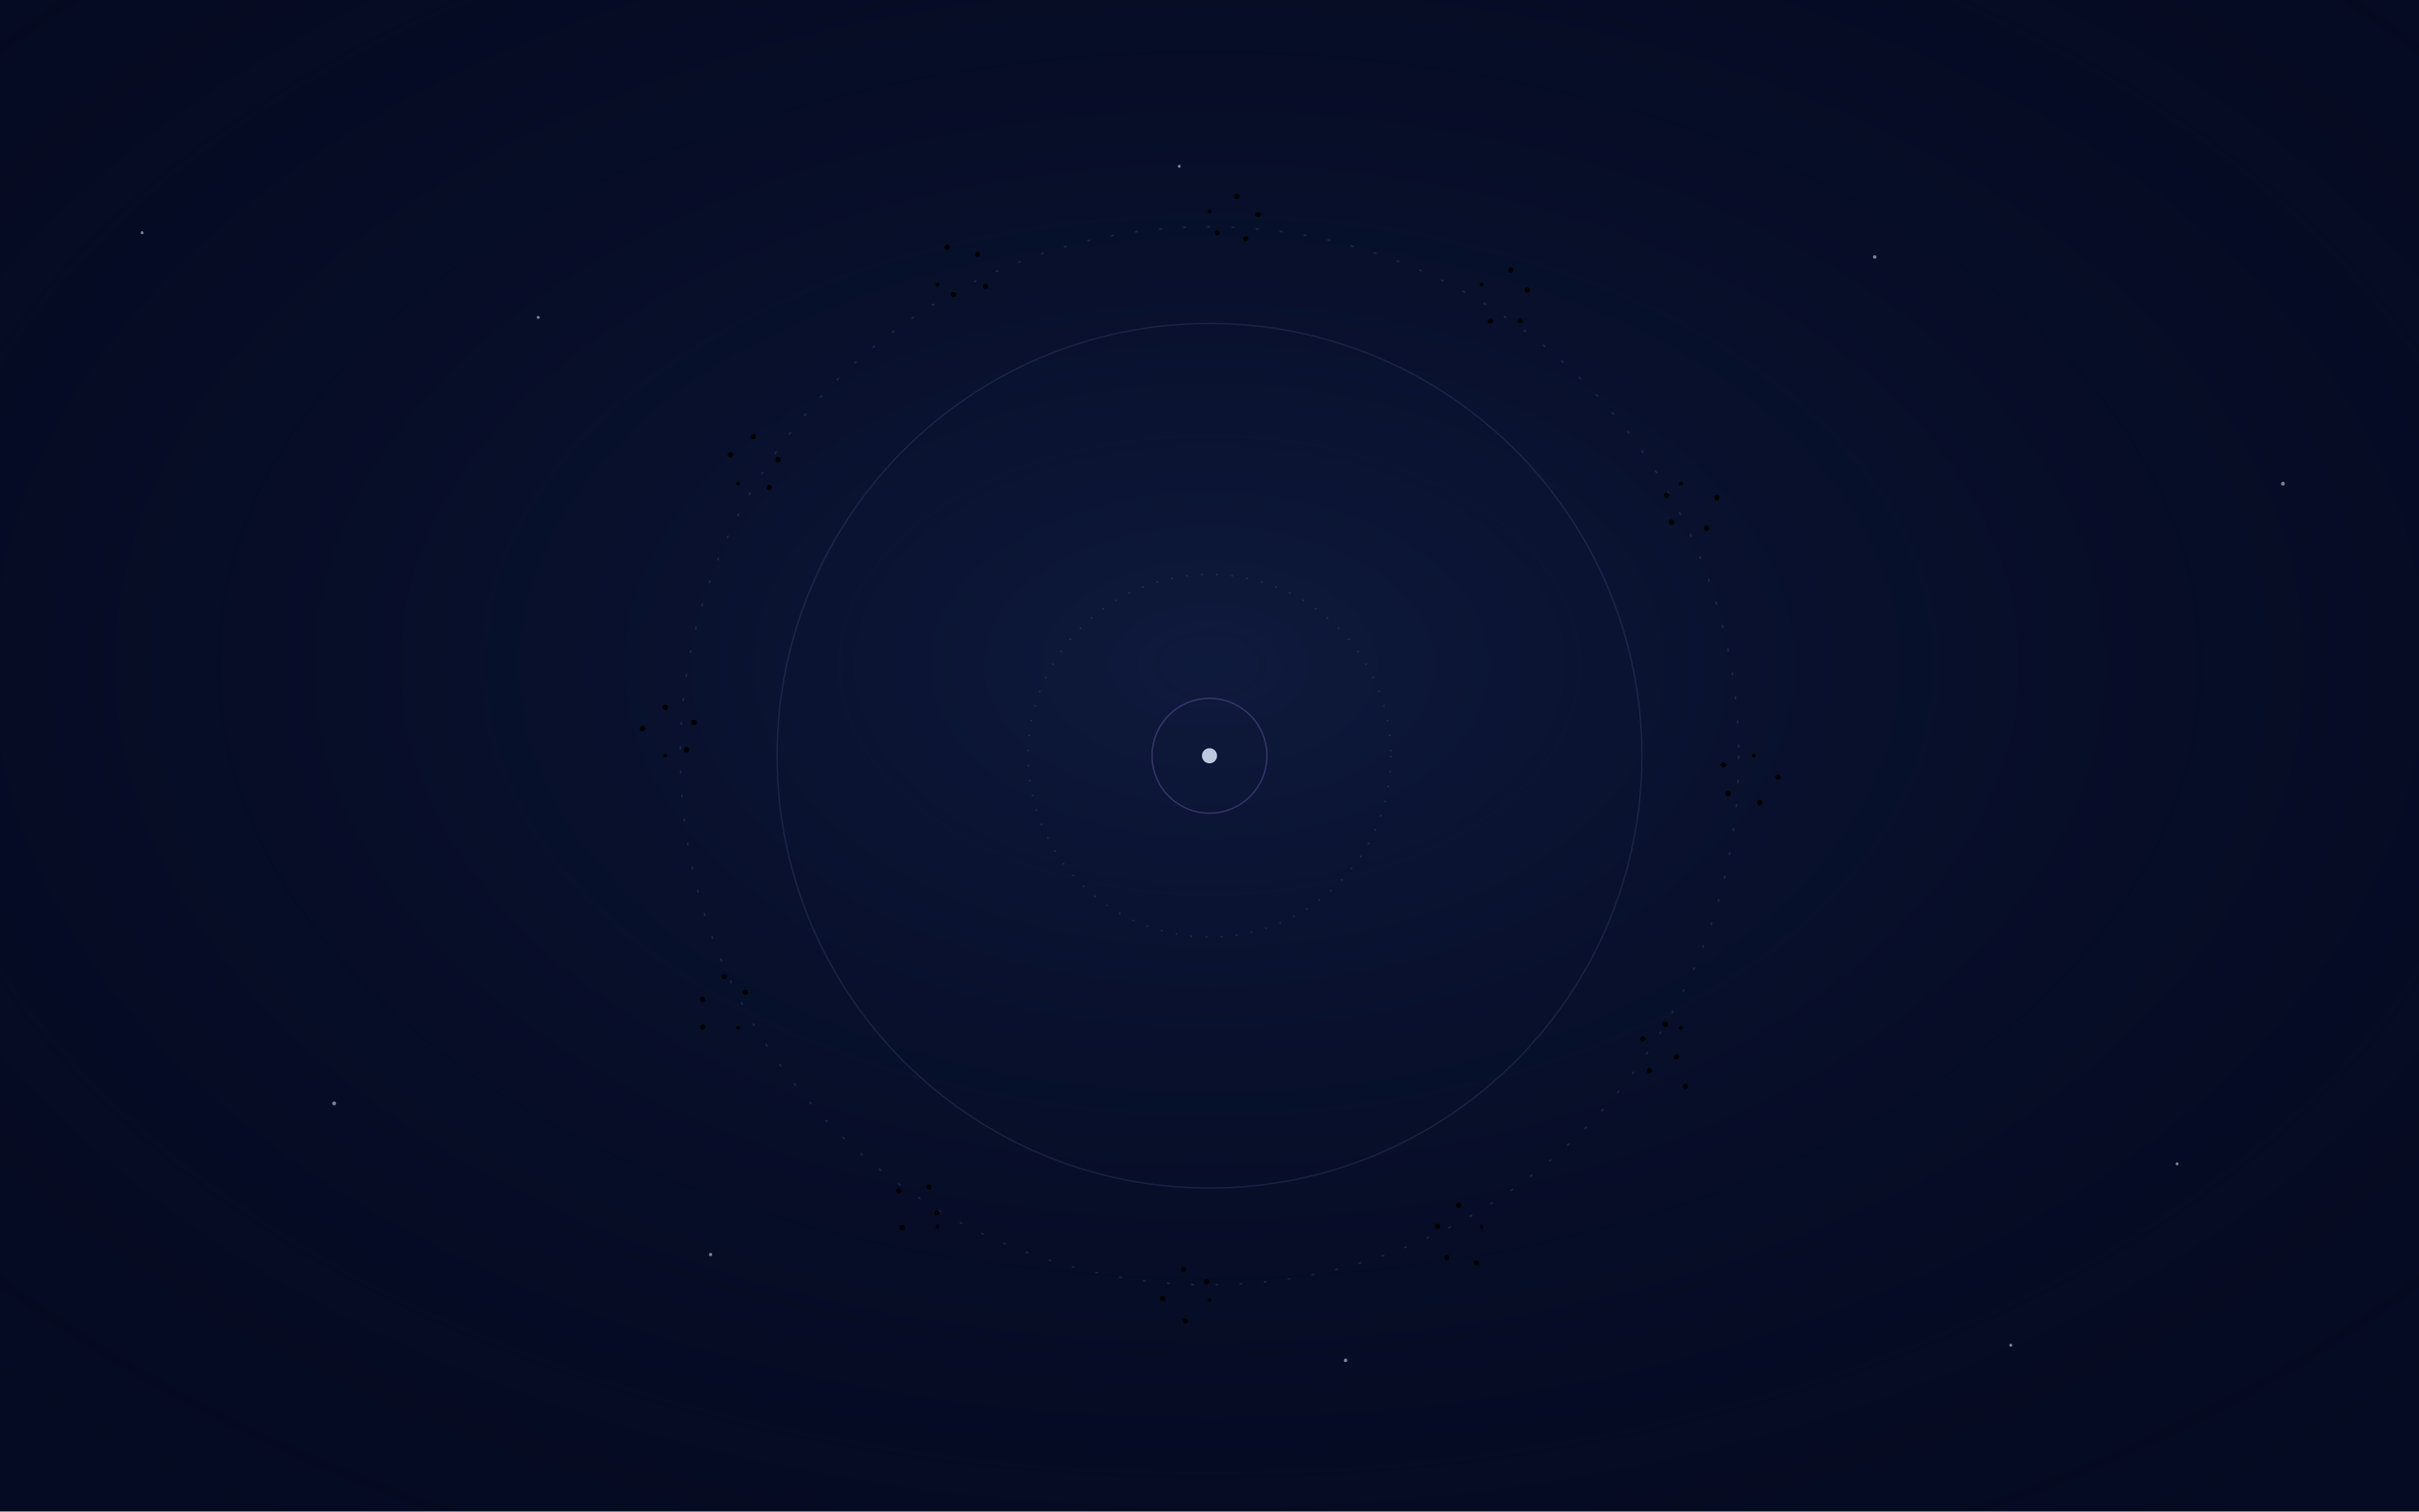
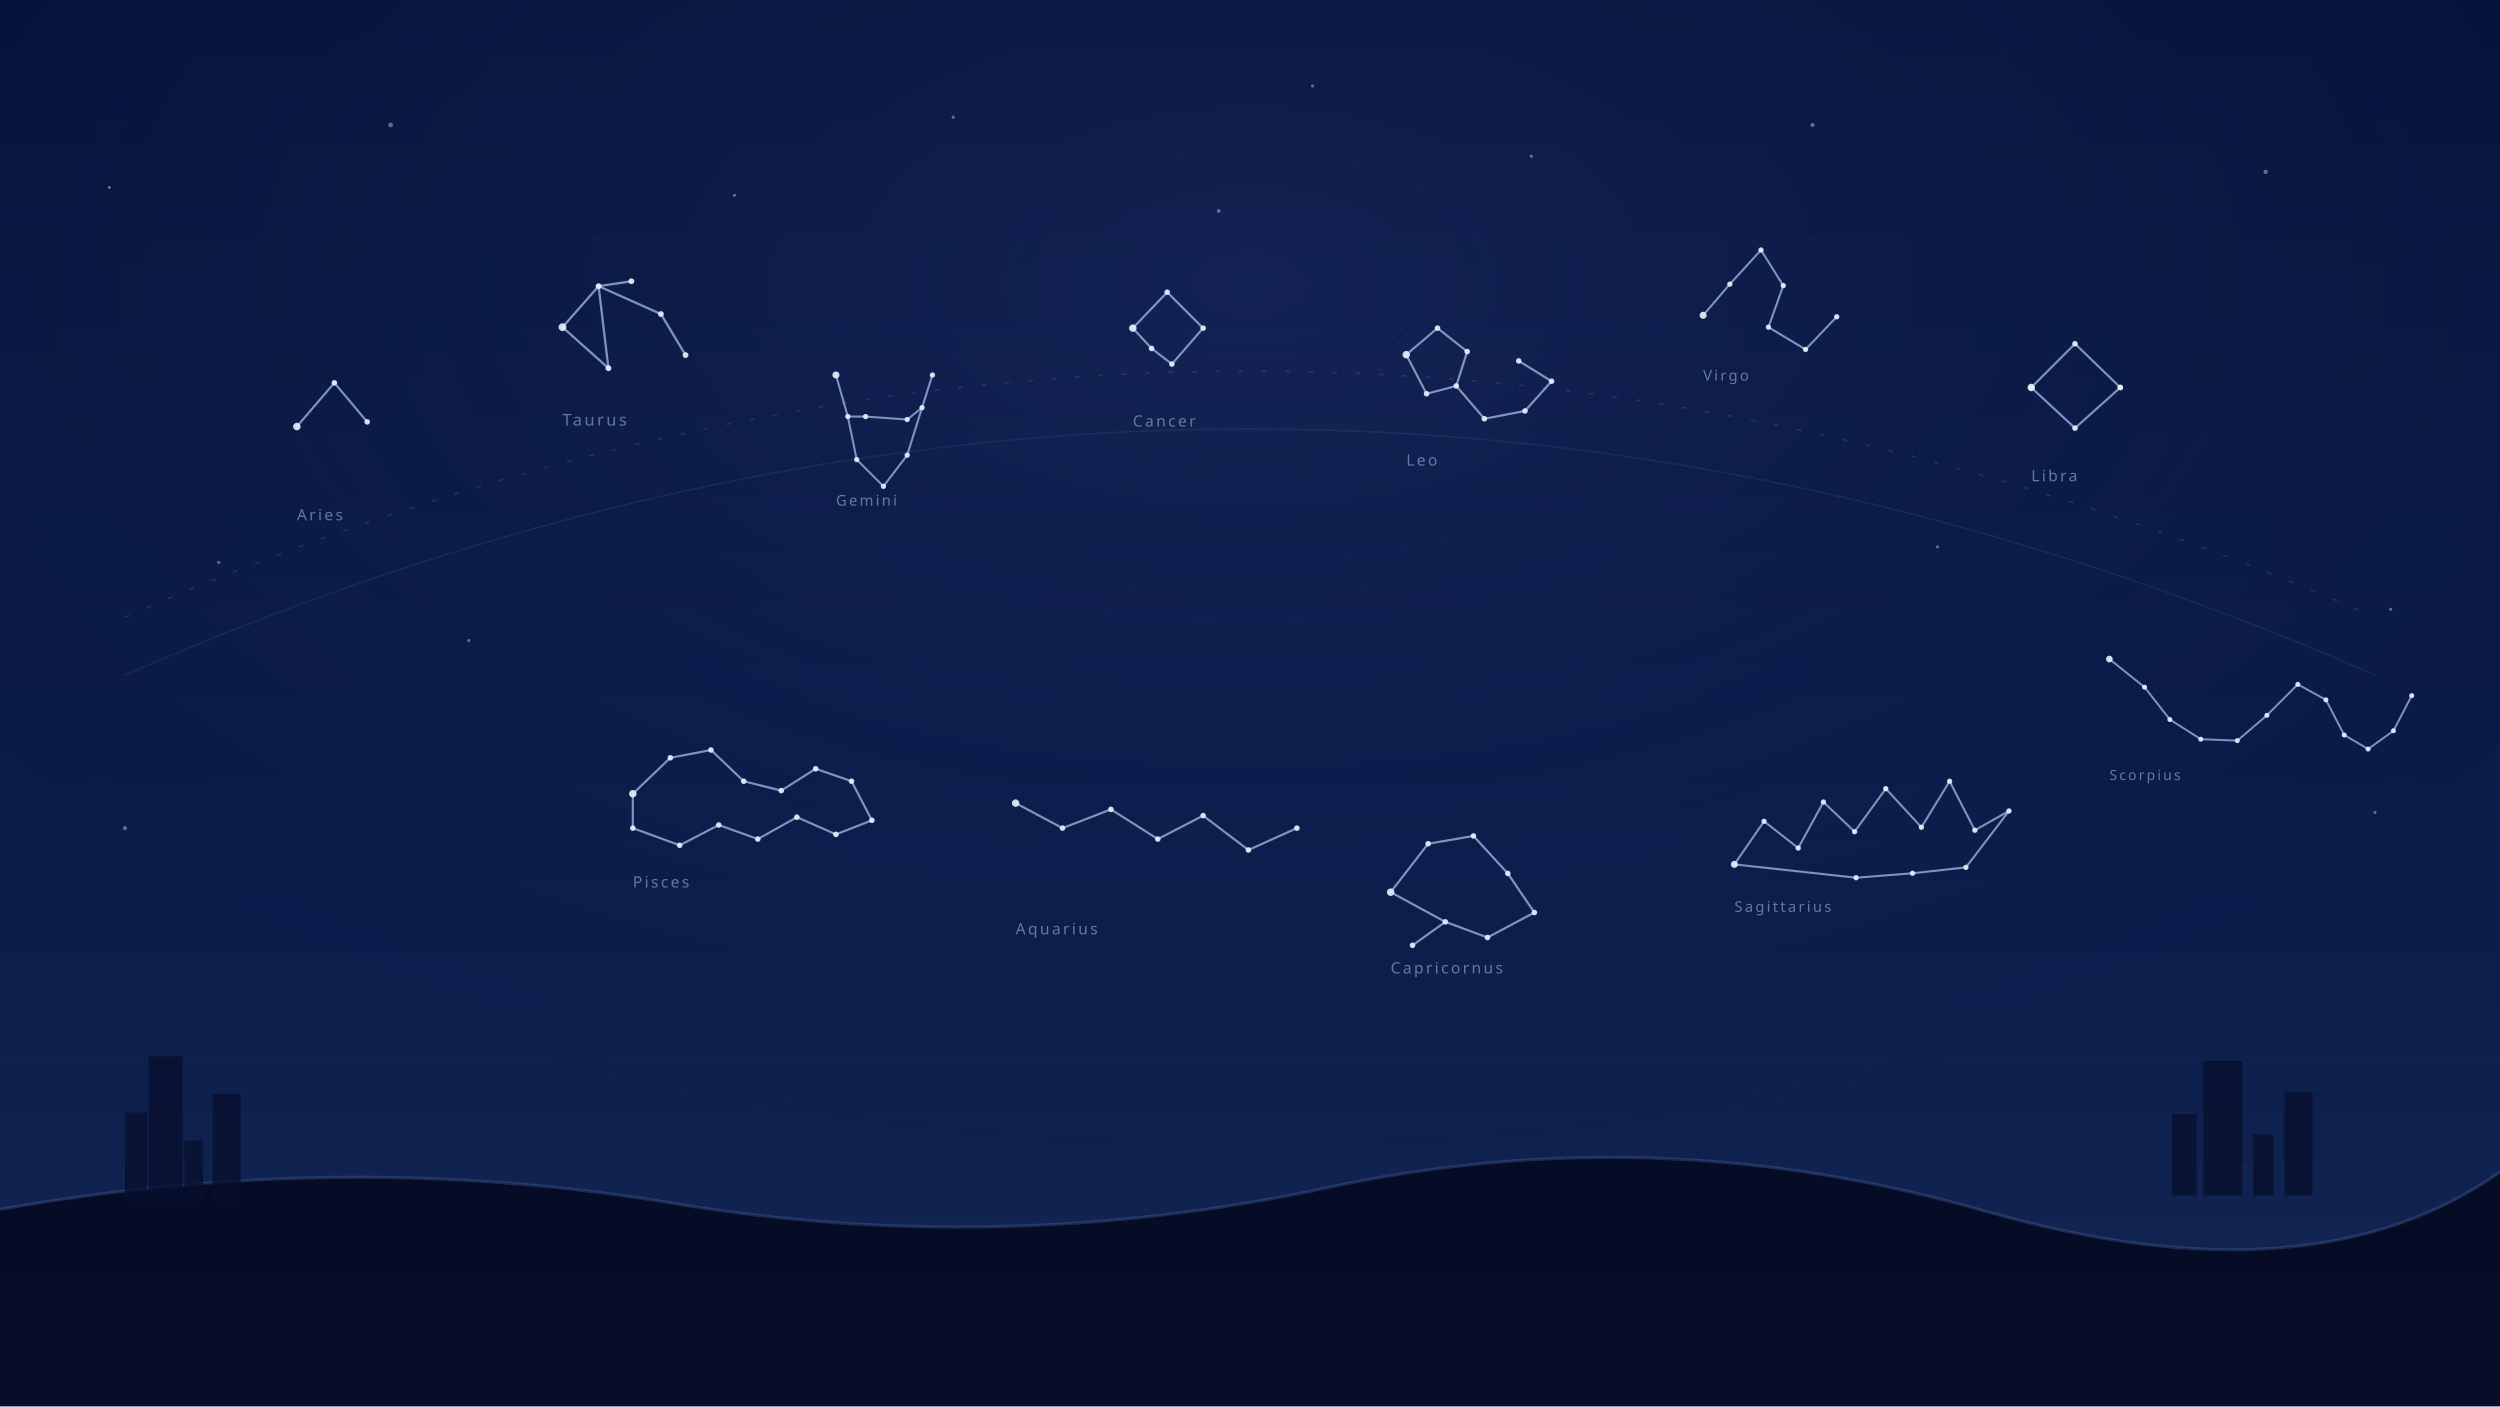
- <svg xmlns="http://www.w3.org/2000/svg" viewBox="0 0 1600 1000" role="img" aria-labelledby="title desc">
+ <svg xmlns="http://www.w3.org/2000/svg" viewBox="0 0 1600 900" role="img" aria-labelledby="title desc">
+   <style> .constellation-lines{fill:none;stroke:#b9d5ff;stroke-opacity:.65;stroke-width:1.4;stroke-linecap:round;stroke-linejoin:round}.constellation-stars{fill:#e6f0ff;fill-opacity:.9}.constellation-label{fill:#b9d5ff;fill-opacity:.5;font:10px ui-sans-serif,system-ui,sans-serif;letter-spacing:1.5px;text-transform:uppercase}.ecliptic{fill:none}</style>
  <defs>
-     <radialGradient id="space" cx="50%" cy="44%" r="70%">
-       <stop stop-color="#172857" stop-opacity=".5" />
-       <stop offset=".72" stop-color="#080f2d" stop-opacity=".16" />
-       <stop offset="1" stop-color="#030817" stop-opacity="0" />
+     <linearGradient id="sky" x1="0" y1="0" x2="0" y2="1">
+       <stop stop-color="#07133b" />
+       <stop offset=".66" stop-color="#0b1d4b" />
+       <stop offset="1" stop-color="#142653" />
+     </linearGradient>
+     <radialGradient id="glow" cx="50%" cy="20%" r="70%">
+       <stop stop-color="#667eea" stop-opacity=".12" />
+       <stop offset="1" stop-color="#0a1539" stop-opacity="0" />
    </radialGradient>
-     <filter id="blur">
-       <feGaussianBlur stdDeviation="28" />
-     </filter>
  </defs>
-   <rect width="1600" height="1000" fill="#050b22" />
-   <rect width="1600" height="1000" fill="url(#space)" />
-   <g transform="translate(800 500)" class="zodiac-wheel">
-     <circle r="350" fill="none" stroke="#6f8fd9" stroke-opacity=".18" stroke-width="1" stroke-dasharray="2 14" />
-     <circle r="286" fill="none" stroke="#91a8ed" stroke-opacity=".12" stroke-width="1" />
-     <circle r="120" fill="none" stroke="#67e8f9" stroke-opacity=".14" stroke-width="1" stroke-dasharray="1 9" />
-     <g transform="rotate(0) translate(0 -360)" class="constellation">
-       <line x1="0" y1="0" x2="18" y2="-10" />
-       <line x1="18" y1="-10" x2="32" y2="2" />
-       <line x1="32" y1="2" x2="24" y2="18" />
-       <line x1="24" y1="18" x2="5" y2="14" />
-       <circle cx="0" cy="0" r="1.3" />
-       <circle cx="18" cy="-10" r="1.8" />
-       <circle cx="32" cy="2" r="1.8" />
-       <circle cx="24" cy="18" r="1.8" />
-       <circle cx="5" cy="14" r="1.8" />
-     </g>
-     <g transform="rotate(30) translate(0 -360)" class="constellation">
-       <line x1="0" y1="0" x2="12" y2="-18" />
-       <line x1="12" y1="-18" x2="28" y2="-12" />
-       <line x1="28" y1="-12" x2="34" y2="8" />
-       <line x1="34" y1="8" x2="17" y2="18" />
-       <circle cx="0" cy="0" r="1.3" />
-       <circle cx="12" cy="-18" r="1.8" />
-       <circle cx="28" cy="-12" r="1.8" />
-       <circle cx="34" cy="8" r="1.8" />
-       <circle cx="17" cy="18" r="1.8" />
-     </g>
-     <g transform="rotate(60) translate(0 -360)" class="constellation">
-       <line x1="0" y1="0" x2="20" y2="-16" />
-       <line x1="20" y1="-16" x2="34" y2="0" />
-       <line x1="34" y1="0" x2="19" y2="18" />
-       <line x1="19" y1="18" x2="2" y2="12" />
-       <circle cx="0" cy="0" r="1.3" />
-       <circle cx="20" cy="-16" r="1.8" />
-       <circle cx="34" cy="0" r="1.8" />
-       <circle cx="19" cy="18" r="1.8" />
-       <circle cx="2" cy="12" r="1.8" />
-     </g>
-     <g transform="rotate(90) translate(0 -360)" class="constellation">
-       <line x1="0" y1="0" x2="14" y2="-16" />
-       <line x1="14" y1="-16" x2="31" y2="-4" />
-       <line x1="31" y1="-4" x2="25" y2="17" />
-       <line x1="25" y1="17" x2="6" y2="20" />
-       <circle cx="0" cy="0" r="1.3" />
-       <circle cx="14" cy="-16" r="1.8" />
-       <circle cx="31" cy="-4" r="1.8" />
-       <circle cx="25" cy="17" r="1.8" />
-       <circle cx="6" cy="20" r="1.8" />
-     </g>
-     <g transform="rotate(120) translate(0 -360)" class="constellation">
-       <line x1="0" y1="0" x2="18" y2="-7" />
-       <line x1="18" y1="-7" x2="32" y2="-22" />
-       <line x1="32" y1="-22" x2="35" y2="4" />
-       <line x1="35" y1="4" x2="19" y2="18" />
-       <line x1="19" y1="18" x2="3" y2="10" />
-       <circle cx="0" cy="0" r="1.3" />
-       <circle cx="18" cy="-7" r="1.8" />
-       <circle cx="32" cy="-22" r="1.8" />
-       <circle cx="35" cy="4" r="1.8" />
-       <circle cx="19" cy="18" r="1.8" />
-       <circle cx="3" cy="10" r="1.8" />
-     </g>
-     <g transform="rotate(150) translate(0 -360)" class="constellation">
-       <line x1="0" y1="0" x2="15" y2="-19" />
-       <line x1="15" y1="-19" x2="30" y2="-6" />
-       <line x1="30" y1="-6" x2="25" y2="15" />
-       <line x1="25" y1="15" x2="6" y2="20" />
-       <circle cx="0" cy="0" r="1.3" />
-       <circle cx="15" cy="-19" r="1.8" />
-       <circle cx="30" cy="-6" r="1.8" />
-       <circle cx="25" cy="15" r="1.8" />
-       <circle cx="6" cy="20" r="1.8" />
-     </g>
-     <g transform="rotate(180) translate(0 -360)" class="constellation">
-       <line x1="0" y1="0" x2="16" y2="-14" />
-       <line x1="16" y1="-14" x2="31" y2="1" />
-       <line x1="31" y1="1" x2="17" y2="20" />
-       <line x1="17" y1="20" x2="2" y2="12" />
-       <circle cx="0" cy="0" r="1.3" />
-       <circle cx="16" cy="-14" r="1.8" />
-       <circle cx="31" cy="1" r="1.8" />
-       <circle cx="17" cy="20" r="1.8" />
-       <circle cx="2" cy="12" r="1.8" />
-     </g>
-     <g transform="rotate(210) translate(0 -360)" class="constellation">
-       <line x1="0" y1="0" x2="20" y2="-12" />
-       <line x1="20" y1="-12" x2="34" y2="8" />
-       <line x1="34" y1="8" x2="18" y2="20" />
-       <line x1="18" y1="20" x2="5" y2="8" />
-       <circle cx="0" cy="0" r="1.3" />
-       <circle cx="20" cy="-12" r="1.8" />
-       <circle cx="34" cy="8" r="1.8" />
-       <circle cx="18" cy="20" r="1.8" />
-       <circle cx="5" cy="8" r="1.8" />
-     </g>
-     <g transform="rotate(240) translate(0 -360)" class="constellation">
-       <line x1="0" y1="0" x2="12" y2="-20" />
-       <line x1="12" y1="-20" x2="28" y2="-11" />
-       <line x1="28" y1="-11" x2="34" y2="9" />
-       <line x1="34" y1="9" x2="18" y2="16" />
-       <circle cx="0" cy="0" r="1.3" />
-       <circle cx="12" cy="-20" r="1.8" />
-       <circle cx="28" cy="-11" r="1.8" />
-       <circle cx="34" cy="9" r="1.8" />
-       <circle cx="18" cy="16" r="1.8" />
-     </g>
-     <g transform="rotate(270) translate(0 -360)" class="constellation">
-       <line x1="0" y1="0" x2="18" y2="-15" />
-       <line x1="18" y1="-15" x2="32" y2="0" />
-       <line x1="32" y1="0" x2="22" y2="19" />
-       <line x1="22" y1="19" x2="4" y2="14" />
-       <circle cx="0" cy="0" r="1.3" />
-       <circle cx="18" cy="-15" r="1.8" />
-       <circle cx="32" cy="0" r="1.8" />
-       <circle cx="22" cy="19" r="1.8" />
-       <circle cx="4" cy="14" r="1.8" />
-     </g>
-     <g transform="rotate(300) translate(0 -360)" class="constellation">
-       <line x1="0" y1="0" x2="14" y2="-14" />
-       <line x1="14" y1="-14" x2="32" y2="-7" />
-       <line x1="32" y1="-7" x2="27" y2="15" />
-       <line x1="27" y1="15" x2="8" y2="19" />
-       <circle cx="0" cy="0" r="1.3" />
-       <circle cx="14" cy="-14" r="1.8" />
-       <circle cx="32" cy="-7" r="1.8" />
-       <circle cx="27" cy="15" r="1.8" />
-       <circle cx="8" cy="19" r="1.8" />
-     </g>
-     <g transform="rotate(330) translate(0 -360)" class="constellation">
-       <line x1="0" y1="0" x2="18" y2="-18" />
-       <line x1="18" y1="-18" x2="33" y2="-4" />
-       <line x1="33" y1="-4" x2="27" y2="17" />
-       <line x1="27" y1="17" x2="6" y2="11" />
-       <circle cx="0" cy="0" r="1.3" />
-       <circle cx="18" cy="-18" r="1.8" />
-       <circle cx="33" cy="-4" r="1.8" />
-       <circle cx="27" cy="17" r="1.8" />
-       <circle cx="6" cy="11" r="1.8" />
-     </g>
-     <circle r="5" fill="#dbeafe" fill-opacity=".85" />
-     <circle r="38" fill="none" stroke="#a78bfa" stroke-opacity=".25" stroke-width="1" />
+   <rect width="1600" height="900" fill="url(#sky)" />
+   <rect width="1600" height="900" fill="url(#glow)" />
+   <g fill="#c9d8ff" opacity=".45">
+     <circle cx="70" cy="120" r="1" />
+     <circle cx="140" cy="360" r="1" />
+     <circle cx="250" cy="80" r="1.5" />
+     <circle cx="300" cy="410" r="1" />
+     <circle cx="470" cy="125" r="1" />
+     <circle cx="610" cy="75" r="1" />
+     <circle cx="780" cy="135" r="1.2" />
+     <circle cx="840" cy="55" r="1" />
+     <circle cx="980" cy="100" r="1" />
+     <circle cx="1160" cy="80" r="1.3" />
+     <circle cx="1240" cy="350" r="1" />
+     <circle cx="1450" cy="110" r="1.4" />
+     <circle cx="1530" cy="390" r="1" />
+     <circle cx="80" cy="530" r="1.3" />
+     <circle cx="1520" cy="520" r="1" />
  </g>
-   <g fill="#dbeafe" opacity=".52">
-     <circle cx="94" cy="154" r="1" />
-     <circle cx="221" cy="730" r="1.3" />
-     <circle cx="356" cy="210" r="1" />
-     <circle cx="470" cy="830" r="1.1" />
-     <circle cx="1240" cy="170" r="1.2" />
-     <circle cx="1440" cy="770" r="1" />
-     <circle cx="1510" cy="320" r="1.3" />
-     <circle cx="1330" cy="890" r="1" />
-     <circle cx="780" cy="110" r="1" />
-     <circle cx="890" cy="900" r="1.2" />
+   <g class="ecliptic">
+     <path d="M80 395 Q800 80 1520 395" fill="none" stroke="#91a8ed" stroke-opacity=".16" stroke-width="1" stroke-dasharray="3 12" />
+     <path d="M80 432 Q800 117 1520 432" fill="none" stroke="#67e8f9" stroke-opacity=".08" stroke-width="1" />
+   </g>
+   <g class="zodiac-constellations">
+     <g class="constellation" transform="translate(190 245) scale(1.0)">
+       <g class="constellation-lines">
+         <line x1="0" y1="28" x2="24" y2="0" />
+         <line x1="24" y1="0" x2="45" y2="25" />
+       </g>
+       <g class="constellation-stars">
+         <circle cx="0" cy="28" r="2.4" />
+         <circle cx="24" cy="0" r="1.8" />
+         <circle cx="45" cy="25" r="1.8" />
+       </g>
+       <text x="0" y="88" class="constellation-label">Aries</text>
+     </g>
+     <g class="constellation" transform="translate(360 180) scale(1.05)">
+       <g class="constellation-lines">
+         <line x1="0" y1="28" x2="22" y2="3" />
+         <line x1="22" y1="3" x2="42" y2="0" />
+         <line x1="22" y1="3" x2="60" y2="20" />
+         <line x1="60" y1="20" x2="75" y2="45" />
+         <line x1="22" y1="3" x2="28" y2="53" />
+         <line x1="28" y1="53" x2="0" y2="28" />
+       </g>
+       <g class="constellation-stars">
+         <circle cx="0" cy="28" r="2.4" />
+         <circle cx="22" cy="3" r="1.8" />
+         <circle cx="42" cy="0" r="1.8" />
+         <circle cx="60" cy="20" r="1.8" />
+         <circle cx="75" cy="45" r="1.8" />
+         <circle cx="28" cy="53" r="1.8" />
+       </g>
+       <text x="0" y="88" class="constellation-label">Taurus</text>
+     </g>
+     <g class="constellation" transform="translate(535 240) scale(0.95)">
+       <g class="constellation-lines">
+         <line x1="0" y1="0" x2="8" y2="28" />
+         <line x1="8" y1="28" x2="14" y2="57" />
+         <line x1="14" y1="57" x2="32" y2="75" />
+         <line x1="32" y1="75" x2="48" y2="54" />
+         <line x1="48" y1="54" x2="58" y2="22" />
+         <line x1="58" y1="22" x2="65" y2="0" />
+         <line x1="8" y1="28" x2="20" y2="28" />
+         <line x1="20" y1="28" x2="48" y2="30" />
+         <line x1="48" y1="30" x2="58" y2="22" />
+       </g>
+       <g class="constellation-stars">
+         <circle cx="0" cy="0" r="2.4" />
+         <circle cx="8" cy="28" r="1.8" />
+         <circle cx="14" cy="57" r="1.8" />
+         <circle cx="32" cy="75" r="1.8" />
+         <circle cx="48" cy="54" r="1.8" />
+         <circle cx="58" cy="22" r="1.8" />
+         <circle cx="65" cy="0" r="1.8" />
+         <circle cx="20" cy="28" r="1.8" />
+         <circle cx="48" cy="30" r="1.8" />
+       </g>
+       <text x="0" y="88" class="constellation-label">Gemini</text>
+     </g>
+     <g class="constellation" transform="translate(725 185) scale(1.0)">
+       <g class="constellation-lines">
+         <line x1="0" y1="25" x2="22" y2="2" />
+         <line x1="22" y1="2" x2="45" y2="25" />
+         <line x1="45" y1="25" x2="25" y2="48" />
+         <line x1="25" y1="48" x2="12" y2="38" />
+         <line x1="12" y1="38" x2="0" y2="25" />
+       </g>
+       <g class="constellation-stars">
+         <circle cx="0" cy="25" r="2.4" />
+         <circle cx="22" cy="2" r="1.8" />
+         <circle cx="45" cy="25" r="1.8" />
+         <circle cx="25" cy="48" r="1.8" />
+         <circle cx="12" cy="38" r="1.8" />
+       </g>
+       <text x="0" y="88" class="constellation-label">Cancer</text>
+     </g>
+     <g class="constellation" transform="translate(900 210) scale(1.0)">
+       <g class="constellation-lines">
+         <line x1="0" y1="17" x2="20" y2="0" />
+         <line x1="20" y1="0" x2="39" y2="15" />
+         <line x1="39" y1="15" x2="32" y2="37" />
+         <line x1="32" y1="37" x2="13" y2="42" />
+         <line x1="13" y1="42" x2="0" y2="17" />
+         <line x1="32" y1="37" x2="50" y2="58" />
+         <line x1="50" y1="58" x2="76" y2="53" />
+         <line x1="76" y1="53" x2="93" y2="34" />
+         <line x1="93" y1="34" x2="72" y2="21" />
+       </g>
+       <g class="constellation-stars">
+         <circle cx="0" cy="17" r="2.4" />
+         <circle cx="20" cy="0" r="1.8" />
+         <circle cx="39" cy="15" r="1.8" />
+         <circle cx="32" cy="37" r="1.8" />
+         <circle cx="13" cy="42" r="1.8" />
+         <circle cx="50" cy="58" r="1.8" />
+         <circle cx="76" cy="53" r="1.8" />
+         <circle cx="93" cy="34" r="1.8" />
+         <circle cx="72" cy="21" r="1.8" />
+       </g>
+       <text x="0" y="88" class="constellation-label">Leo</text>
+     </g>
+     <g class="constellation" transform="translate(1090 160) scale(0.95)">
+       <g class="constellation-lines">
+         <line x1="0" y1="44" x2="18" y2="23" />
+         <line x1="18" y1="23" x2="39" y2="0" />
+         <line x1="39" y1="0" x2="54" y2="24" />
+         <line x1="54" y1="24" x2="44" y2="52" />
+         <line x1="44" y1="52" x2="69" y2="67" />
+         <line x1="69" y1="67" x2="90" y2="45" />
+       </g>
+       <g class="constellation-stars">
+         <circle cx="0" cy="44" r="2.4" />
+         <circle cx="18" cy="23" r="1.8" />
+         <circle cx="39" cy="0" r="1.8" />
+         <circle cx="54" cy="24" r="1.8" />
+         <circle cx="44" cy="52" r="1.8" />
+         <circle cx="69" cy="67" r="1.8" />
+         <circle cx="90" cy="45" r="1.8" />
+       </g>
+       <text x="0" y="88" class="constellation-label">Virgo</text>
+     </g>
+     <g class="constellation" transform="translate(1300 220) scale(1.0)">
+       <g class="constellation-lines">
+         <line x1="0" y1="28" x2="28" y2="0" />
+         <line x1="28" y1="0" x2="57" y2="28" />
+         <line x1="57" y1="28" x2="28" y2="54" />
+         <line x1="28" y1="54" x2="0" y2="28" />
+       </g>
+       <g class="constellation-stars">
+         <circle cx="0" cy="28" r="2.4" />
+         <circle cx="28" cy="0" r="1.8" />
+         <circle cx="57" cy="28" r="1.8" />
+         <circle cx="28" cy="54" r="1.8" />
+         <circle cx="0" cy="28" r="1.8" />
+         <circle cx="57" cy="28" r="1.8" />
+       </g>
+       <text x="0" y="88" class="constellation-label">Libra</text>
+     </g>
+     <g class="constellation" transform="translate(1350 420) scale(0.9)">
+       <g class="constellation-lines">
+         <line x1="0" y1="2" x2="25" y2="22" />
+         <line x1="25" y1="22" x2="43" y2="45" />
+         <line x1="43" y1="45" x2="65" y2="59" />
+         <line x1="65" y1="59" x2="91" y2="60" />
+         <line x1="91" y1="60" x2="112" y2="42" />
+         <line x1="112" y1="42" x2="134" y2="20" />
+         <line x1="134" y1="20" x2="154" y2="31" />
+         <line x1="154" y1="31" x2="167" y2="56" />
+         <line x1="167" y1="56" x2="184" y2="66" />
+         <line x1="184" y1="66" x2="202" y2="53" />
+         <line x1="202" y1="53" x2="215" y2="28" />
+       </g>
+       <g class="constellation-stars">
+         <circle cx="0" cy="2" r="2.4" />
+         <circle cx="25" cy="22" r="1.8" />
+         <circle cx="43" cy="45" r="1.8" />
+         <circle cx="65" cy="59" r="1.8" />
+         <circle cx="91" cy="60" r="1.8" />
+         <circle cx="112" cy="42" r="1.8" />
+         <circle cx="134" cy="20" r="1.8" />
+         <circle cx="154" cy="31" r="1.8" />
+         <circle cx="167" cy="56" r="1.8" />
+         <circle cx="184" cy="66" r="1.8" />
+         <circle cx="202" cy="53" r="1.8" />
+         <circle cx="215" cy="28" r="1.8" />
+       </g>
+       <text x="0" y="88" class="constellation-label">Scorpius</text>
+     </g>
+     <g class="constellation" transform="translate(1110 500) scale(0.95)">
+       <g class="constellation-lines">
+         <line x1="0" y1="56" x2="20" y2="27" />
+         <line x1="20" y1="27" x2="43" y2="45" />
+         <line x1="43" y1="45" x2="60" y2="14" />
+         <line x1="60" y1="14" x2="81" y2="34" />
+         <line x1="81" y1="34" x2="102" y2="5" />
+         <line x1="102" y1="5" x2="126" y2="31" />
+         <line x1="126" y1="31" x2="145" y2="0" />
+         <line x1="145" y1="0" x2="162" y2="33" />
+         <line x1="162" y1="33" x2="185" y2="20" />
+         <line x1="185" y1="20" x2="156" y2="58" />
+         <line x1="156" y1="58" x2="120" y2="62" />
+         <line x1="120" y1="62" x2="82" y2="65" />
+         <line x1="82" y1="65" x2="0" y2="56" />
+       </g>
+       <g class="constellation-stars">
+         <circle cx="0" cy="56" r="2.4" />
+         <circle cx="20" cy="27" r="1.8" />
+         <circle cx="43" cy="45" r="1.8" />
+         <circle cx="60" cy="14" r="1.8" />
+         <circle cx="81" cy="34" r="1.8" />
+         <circle cx="102" cy="5" r="1.8" />
+         <circle cx="126" cy="31" r="1.8" />
+         <circle cx="145" cy="0" r="1.8" />
+         <circle cx="162" cy="33" r="1.8" />
+         <circle cx="185" cy="20" r="1.8" />
+         <circle cx="156" cy="58" r="1.8" />
+         <circle cx="120" cy="62" r="1.8" />
+         <circle cx="82" cy="65" r="1.8" />
+       </g>
+       <text x="0" y="88" class="constellation-label">Sagittarius</text>
+     </g>
+     <g class="constellation" transform="translate(890 535) scale(1.0)">
+       <g class="constellation-lines">
+         <line x1="0" y1="36" x2="24" y2="5" />
+         <line x1="24" y1="5" x2="53" y2="0" />
+         <line x1="53" y1="0" x2="75" y2="24" />
+         <line x1="75" y1="24" x2="92" y2="49" />
+         <line x1="92" y1="49" x2="62" y2="65" />
+         <line x1="62" y1="65" x2="35" y2="55" />
+         <line x1="35" y1="55" x2="0" y2="36" />
+         <line x1="35" y1="55" x2="14" y2="70" />
+       </g>
+       <g class="constellation-stars">
+         <circle cx="0" cy="36" r="2.4" />
+         <circle cx="24" cy="5" r="1.8" />
+         <circle cx="53" cy="0" r="1.8" />
+         <circle cx="75" cy="24" r="1.8" />
+         <circle cx="92" cy="49" r="1.8" />
+         <circle cx="62" cy="65" r="1.8" />
+         <circle cx="35" cy="55" r="1.8" />
+         <circle cx="14" cy="70" r="1.8" />
+       </g>
+       <text x="0" y="88" class="constellation-label">Capricornus</text>
+     </g>
+     <g class="constellation" transform="translate(650 510) scale(1.0)">
+       <g class="constellation-lines">
+         <line x1="0" y1="4" x2="30" y2="20" />
+         <line x1="30" y1="20" x2="61" y2="8" />
+         <line x1="61" y1="8" x2="91" y2="27" />
+         <line x1="91" y1="27" x2="120" y2="12" />
+         <line x1="120" y1="12" x2="149" y2="34" />
+         <line x1="149" y1="34" x2="180" y2="20" />
+       </g>
+       <g class="constellation-stars">
+         <circle cx="0" cy="4" r="2.4" />
+         <circle cx="30" cy="20" r="1.8" />
+         <circle cx="61" cy="8" r="1.8" />
+         <circle cx="91" cy="27" r="1.8" />
+         <circle cx="120" cy="12" r="1.8" />
+         <circle cx="149" cy="34" r="1.8" />
+         <circle cx="180" cy="20" r="1.8" />
+       </g>
+       <text x="0" y="88" class="constellation-label">Aquarius</text>
+     </g>
+     <g class="constellation" transform="translate(405 480) scale(1.0)">
+       <g class="constellation-lines">
+         <line x1="0" y1="28" x2="24" y2="5" />
+         <line x1="24" y1="5" x2="50" y2="0" />
+         <line x1="50" y1="0" x2="71" y2="20" />
+         <line x1="71" y1="20" x2="95" y2="26" />
+         <line x1="95" y1="26" x2="117" y2="12" />
+         <line x1="117" y1="12" x2="140" y2="20" />
+         <line x1="140" y1="20" x2="153" y2="45" />
+         <line x1="153" y1="45" x2="130" y2="54" />
+         <line x1="130" y1="54" x2="105" y2="43" />
+         <line x1="105" y1="43" x2="80" y2="57" />
+         <line x1="80" y1="57" x2="55" y2="48" />
+         <line x1="55" y1="48" x2="30" y2="61" />
+         <line x1="30" y1="61" x2="0" y2="50" />
+         <line x1="0" y1="50" x2="0" y2="28" />
+       </g>
+       <g class="constellation-stars">
+         <circle cx="0" cy="28" r="2.4" />
+         <circle cx="24" cy="5" r="1.8" />
+         <circle cx="50" cy="0" r="1.8" />
+         <circle cx="71" cy="20" r="1.8" />
+         <circle cx="95" cy="26" r="1.8" />
+         <circle cx="117" cy="12" r="1.8" />
+         <circle cx="140" cy="20" r="1.8" />
+         <circle cx="153" cy="45" r="1.8" />
+         <circle cx="130" cy="54" r="1.8" />
+         <circle cx="105" cy="43" r="1.8" />
+         <circle cx="80" cy="57" r="1.8" />
+         <circle cx="55" cy="48" r="1.8" />
+         <circle cx="30" cy="61" r="1.8" />
+         <circle cx="0" cy="50" r="1.8" />
+       </g>
+       <text x="0" y="88" class="constellation-label">Pisces</text>
+     </g>
+   </g>
+   <path d="M0 774 Q220 735 430 770 T850 760 T1270 775 T1600 750 V900 H0Z" fill="#050b22" fill-opacity=".9" />
+   <path d="M0 774 Q220 735 430 770 T850 760 T1270 775 T1600 750" fill="none" stroke="#5c76b8" stroke-opacity=".28" stroke-width="2" />
+   <g fill="#080f2d" opacity=".8">
+     <path d="M80 770v-58h14v58M95 770v-94h22v94M118 770v-40h12v40M136 770v-70h18v70" />
+     <path d="M1390 765v-52h16v52M1410 765v-86h25v86M1442 765v-39h13v39M1462 765v-66h18v66" />
  </g>
</svg>
